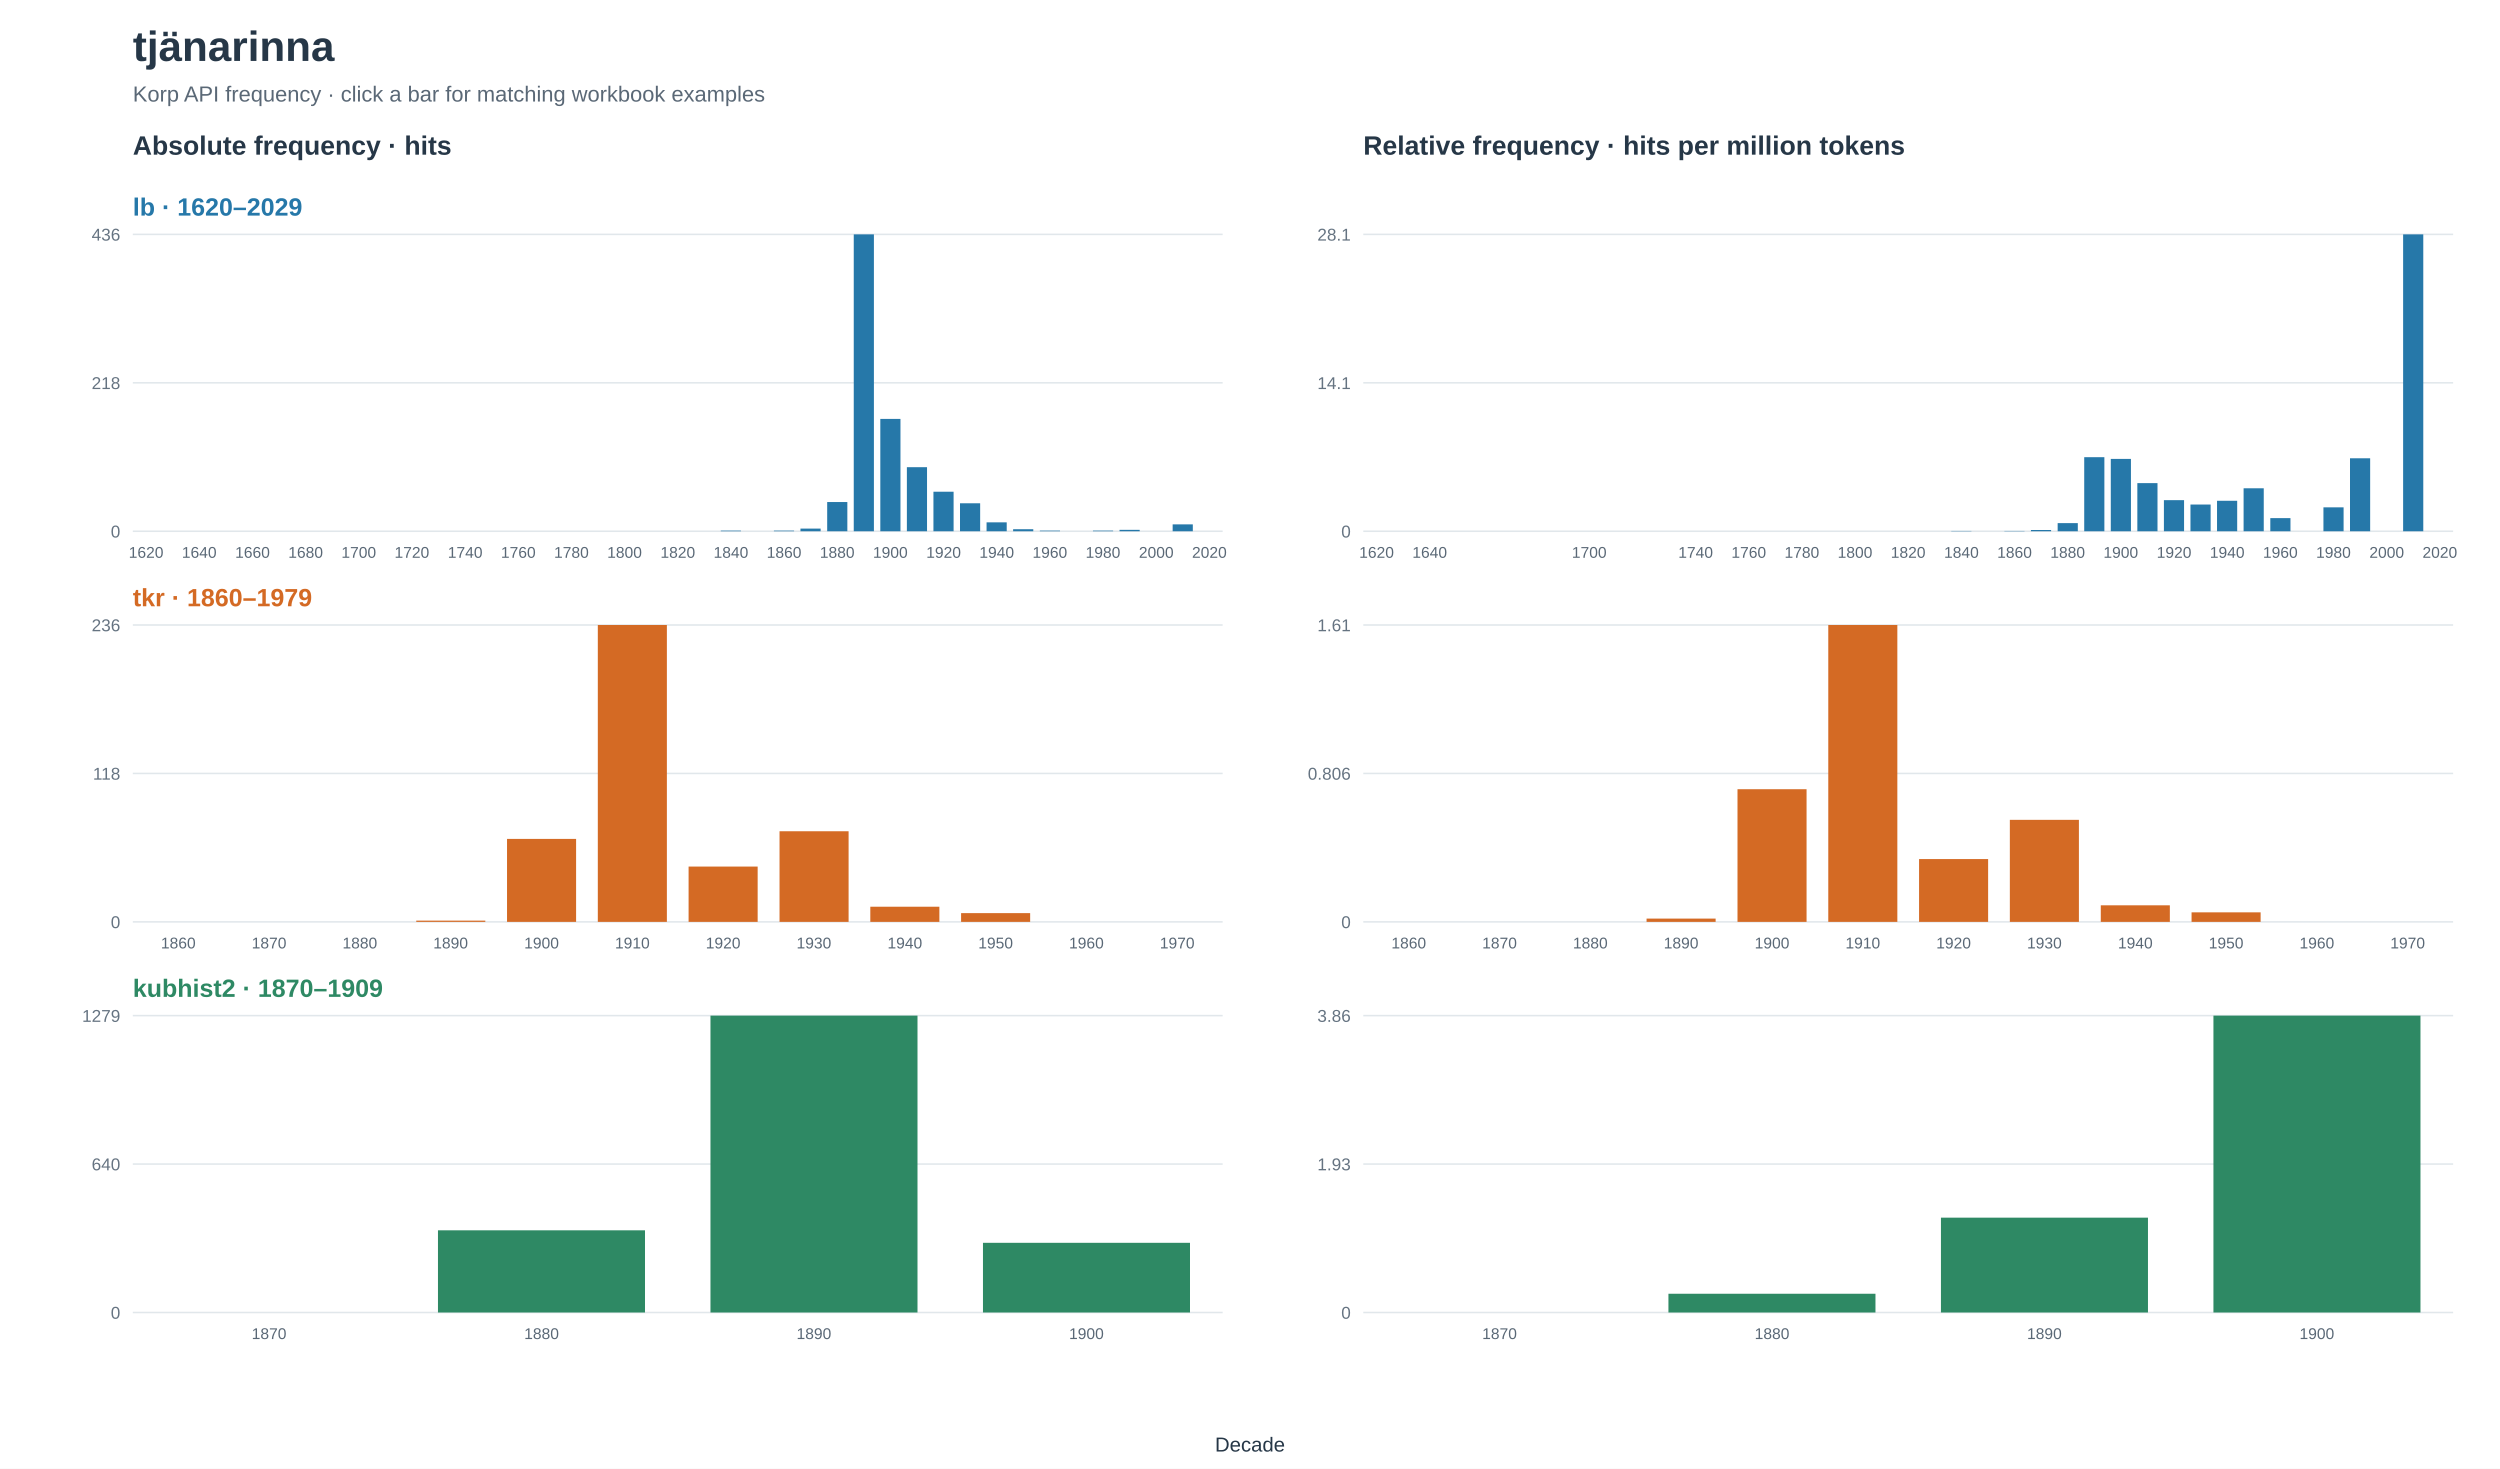
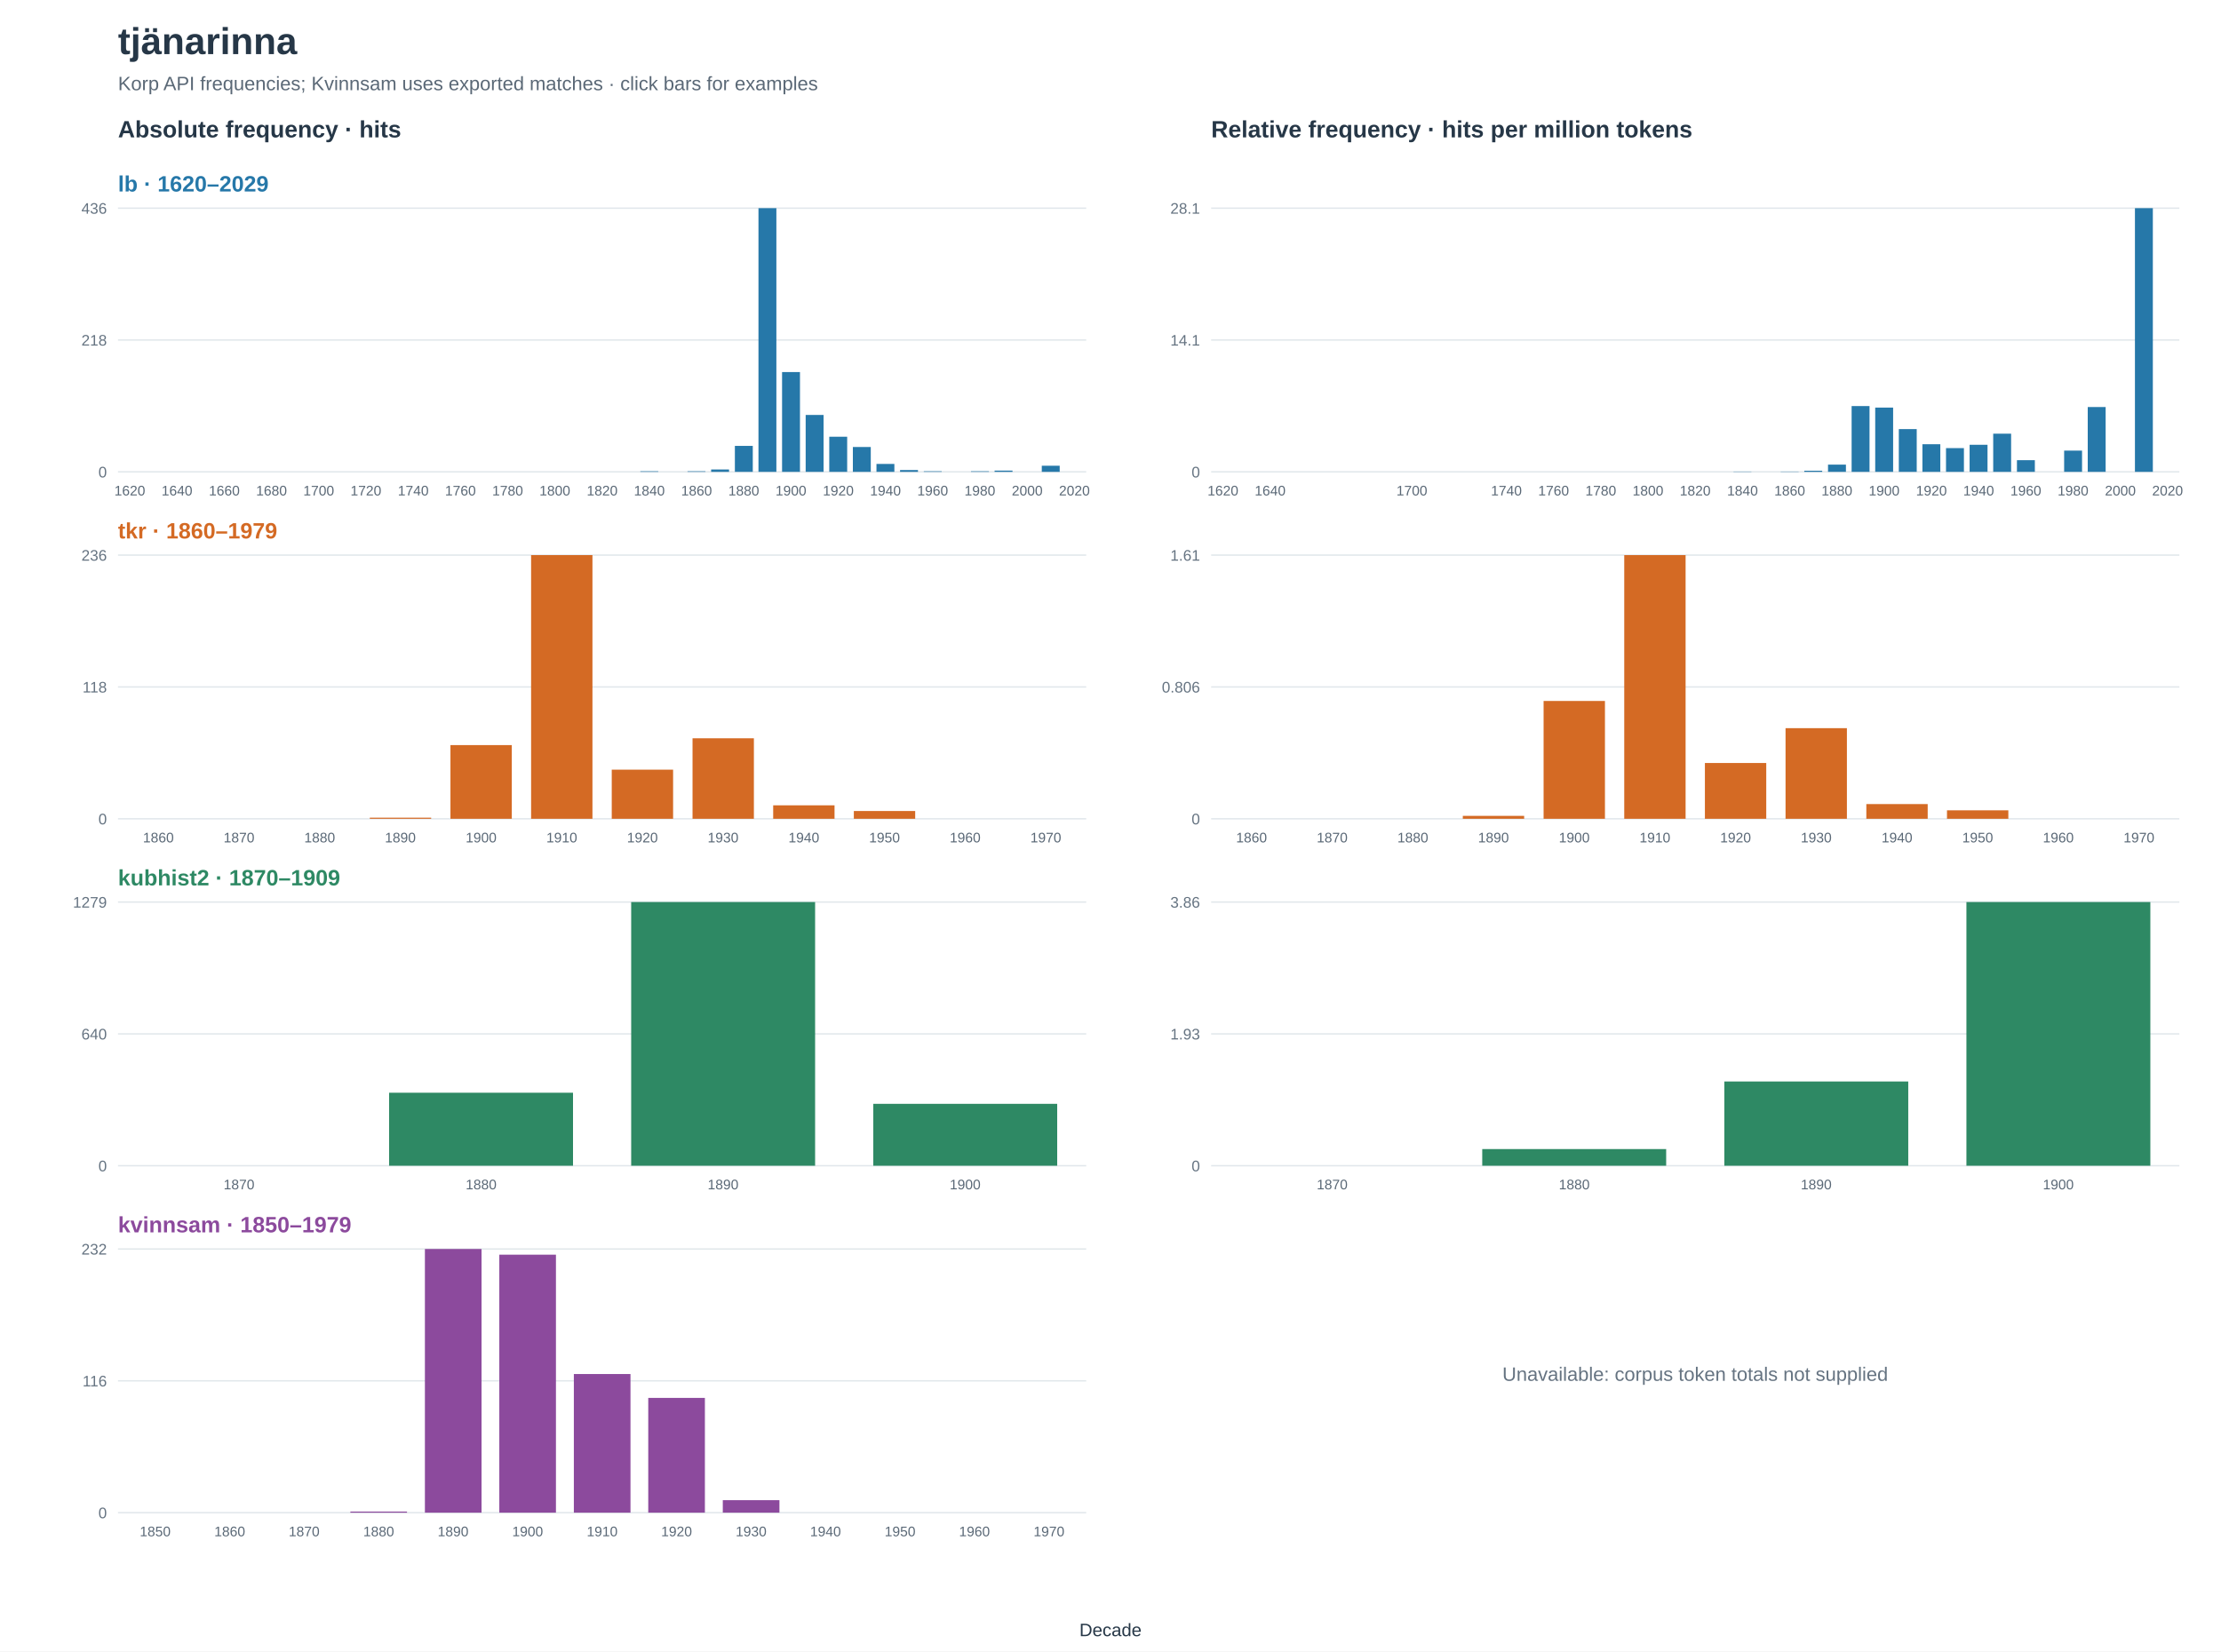
- <svg xmlns="http://www.w3.org/2000/svg" viewBox="0 0 1600 940" role="img" aria-label="tjänarinna frequency by decade and resource">
+ <svg xmlns="http://www.w3.org/2000/svg" viewBox="0 0 1600 1190" role="img" aria-label="tjänarinna frequency by decade and resource">
  <rect width="100%" height="100%" fill="white" />
  <style>text{font-family:Arial,Helvetica,sans-serif}</style>
  <text x="85.0" y="39.0" font-size="27" text-anchor="start" fill="#263747" font-weight="bold">tjänarinna</text>
-   <text x="85.0" y="65.0" font-size="14" text-anchor="start" fill="#5a6876" font-weight="normal">Korp API frequency · click a bar for matching workbook examples</text>
+   <text x="85.0" y="65.0" font-size="14" text-anchor="start" fill="#5a6876" font-weight="normal">Korp API frequencies; Kvinnsam uses exported matches · click bars for examples</text>
  <text x="85.0" y="99.0" font-size="17" text-anchor="start" fill="#263747" font-weight="bold">Absolute frequency · hits</text>
  <text x="872.5" y="99.0" font-size="17" text-anchor="start" fill="#263747" font-weight="bold">Relative frequency · hits per million tokens</text>
  <text x="85.0" y="138.0" font-size="16" text-anchor="start" fill="#2678a9" font-weight="bold">lb · 1620–2029</text>
  <line x1="85.0" y1="340.0" x2="782.5" y2="340.0" stroke="#e1e7eb" />
  <text x="77.0" y="344.0" font-size="11" text-anchor="end" fill="#657381" font-weight="normal">0</text>
  <line x1="85.0" y1="245.0" x2="782.5" y2="245.0" stroke="#e1e7eb" />
  <text x="77.0" y="249.0" font-size="11" text-anchor="end" fill="#657381" font-weight="normal">218</text>
  <line x1="85.0" y1="150.0" x2="782.5" y2="150.0" stroke="#e1e7eb" />
  <text x="77.0" y="154.0" font-size="11" text-anchor="end" fill="#657381" font-weight="normal">436</text>
  <text x="93.5" y="357.0" font-size="10" text-anchor="middle" fill="#5a6876" font-weight="normal">1620</text>
  <text x="127.5" y="357.0" font-size="10" text-anchor="middle" fill="#5a6876" font-weight="normal">1640</text>
  <text x="161.6" y="357.0" font-size="10" text-anchor="middle" fill="#5a6876" font-weight="normal">1660</text>
  <text x="195.6" y="357.0" font-size="10" text-anchor="middle" fill="#5a6876" font-weight="normal">1680</text>
  <text x="229.6" y="357.0" font-size="10" text-anchor="middle" fill="#5a6876" font-weight="normal">1700</text>
  <text x="263.6" y="357.0" font-size="10" text-anchor="middle" fill="#5a6876" font-weight="normal">1720</text>
  <text x="297.7" y="357.0" font-size="10" text-anchor="middle" fill="#5a6876" font-weight="normal">1740</text>
  <text x="331.7" y="357.0" font-size="10" text-anchor="middle" fill="#5a6876" font-weight="normal">1760</text>
  <text x="365.7" y="357.0" font-size="10" text-anchor="middle" fill="#5a6876" font-weight="normal">1780</text>
  <text x="399.7" y="357.0" font-size="10" text-anchor="middle" fill="#5a6876" font-weight="normal">1800</text>
  <text x="433.8" y="357.0" font-size="10" text-anchor="middle" fill="#5a6876" font-weight="normal">1820</text>
  <a href="../examples.html?word=tj%C3%A4narinna&amp;resource=lb&amp;decade=1840" target="_blank" rel="noopener noreferrer">
    <rect x="461.3" y="339.6" width="12.9" height="0.4" fill="#2678a9" style="cursor:pointer" />
  </a>
  <text x="467.8" y="357.0" font-size="10" text-anchor="middle" fill="#5a6876" font-weight="normal">1840</text>
  <a href="../examples.html?word=tj%C3%A4narinna&amp;resource=lb&amp;decade=1860" target="_blank" rel="noopener noreferrer">
    <rect x="495.3" y="339.6" width="12.9" height="0.4" fill="#2678a9" style="cursor:pointer" />
  </a>
  <text x="501.8" y="357.0" font-size="10" text-anchor="middle" fill="#5a6876" font-weight="normal">1860</text>
  <a href="../examples.html?word=tj%C3%A4narinna&amp;resource=lb&amp;decade=1870" target="_blank" rel="noopener noreferrer">
    <rect x="512.3" y="338.3" width="12.9" height="1.7" fill="#2678a9" style="cursor:pointer" />
  </a>
  <a href="../examples.html?word=tj%C3%A4narinna&amp;resource=lb&amp;decade=1880" target="_blank" rel="noopener noreferrer">
    <rect x="529.4" y="321.3" width="12.9" height="18.7" fill="#2678a9" style="cursor:pointer" />
  </a>
  <text x="535.8" y="357.0" font-size="10" text-anchor="middle" fill="#5a6876" font-weight="normal">1880</text>
  <a href="../examples.html?word=tj%C3%A4narinna&amp;resource=lb&amp;decade=1890" target="_blank" rel="noopener noreferrer">
    <rect x="546.4" y="150.0" width="12.9" height="190.0" fill="#2678a9" style="cursor:pointer" />
  </a>
  <a href="../examples.html?word=tj%C3%A4narinna&amp;resource=lb&amp;decade=1900" target="_blank" rel="noopener noreferrer">
    <rect x="563.4" y="268.1" width="12.9" height="71.9" fill="#2678a9" style="cursor:pointer" />
  </a>
  <text x="569.8" y="357.0" font-size="10" text-anchor="middle" fill="#5a6876" font-weight="normal">1900</text>
  <a href="../examples.html?word=tj%C3%A4narinna&amp;resource=lb&amp;decade=1910" target="_blank" rel="noopener noreferrer">
    <rect x="580.4" y="299.0" width="12.9" height="41.0" fill="#2678a9" style="cursor:pointer" />
  </a>
  <a href="../examples.html?word=tj%C3%A4narinna&amp;resource=lb&amp;decade=1920" target="_blank" rel="noopener noreferrer">
    <rect x="597.4" y="314.7" width="12.9" height="25.3" fill="#2678a9" style="cursor:pointer" />
  </a>
  <text x="603.9" y="357.0" font-size="10" text-anchor="middle" fill="#5a6876" font-weight="normal">1920</text>
  <a href="../examples.html?word=tj%C3%A4narinna&amp;resource=lb&amp;decade=1930" target="_blank" rel="noopener noreferrer">
    <rect x="614.4" y="322.1" width="12.9" height="17.9" fill="#2678a9" style="cursor:pointer" />
  </a>
  <a href="../examples.html?word=tj%C3%A4narinna&amp;resource=lb&amp;decade=1940" target="_blank" rel="noopener noreferrer">
    <rect x="631.4" y="334.3" width="12.9" height="5.7" fill="#2678a9" style="cursor:pointer" />
  </a>
  <text x="637.9" y="357.0" font-size="10" text-anchor="middle" fill="#5a6876" font-weight="normal">1940</text>
  <a href="../examples.html?word=tj%C3%A4narinna&amp;resource=lb&amp;decade=1950" target="_blank" rel="noopener noreferrer">
    <rect x="648.4" y="338.7" width="12.9" height="1.3" fill="#2678a9" style="cursor:pointer" />
  </a>
  <a href="../examples.html?word=tj%C3%A4narinna&amp;resource=lb&amp;decade=1960" target="_blank" rel="noopener noreferrer">
    <rect x="665.5" y="339.6" width="12.9" height="0.4" fill="#2678a9" style="cursor:pointer" />
  </a>
  <text x="671.9" y="357.0" font-size="10" text-anchor="middle" fill="#5a6876" font-weight="normal">1960</text>
  <a href="../examples.html?word=tj%C3%A4narinna&amp;resource=lb&amp;decade=1980" target="_blank" rel="noopener noreferrer">
    <rect x="699.5" y="339.6" width="12.9" height="0.4" fill="#2678a9" style="cursor:pointer" />
  </a>
  <text x="705.9" y="357.0" font-size="10" text-anchor="middle" fill="#5a6876" font-weight="normal">1980</text>
  <a href="../examples.html?word=tj%C3%A4narinna&amp;resource=lb&amp;decade=1990" target="_blank" rel="noopener noreferrer">
    <rect x="716.5" y="339.1" width="12.9" height="0.9" fill="#2678a9" style="cursor:pointer" />
  </a>
  <text x="740.0" y="357.0" font-size="10" text-anchor="middle" fill="#5a6876" font-weight="normal">2000</text>
  <a href="../examples.html?word=tj%C3%A4narinna&amp;resource=lb&amp;decade=2010" target="_blank" rel="noopener noreferrer">
    <rect x="750.5" y="335.6" width="12.9" height="4.4" fill="#2678a9" style="cursor:pointer" />
  </a>
  <text x="774.0" y="357.0" font-size="10" text-anchor="middle" fill="#5a6876" font-weight="normal">2020</text>
  <line x1="872.5" y1="340.0" x2="1570.0" y2="340.0" stroke="#e1e7eb" />
  <text x="864.5" y="344.0" font-size="11" text-anchor="end" fill="#657381" font-weight="normal">0</text>
  <line x1="872.5" y1="245.0" x2="1570.0" y2="245.0" stroke="#e1e7eb" />
  <text x="864.5" y="249.0" font-size="11" text-anchor="end" fill="#657381" font-weight="normal">14.1</text>
  <line x1="872.5" y1="150.0" x2="1570.0" y2="150.0" stroke="#e1e7eb" />
  <text x="864.5" y="154.0" font-size="11" text-anchor="end" fill="#657381" font-weight="normal">28.1</text>
  <text x="881.0" y="357.0" font-size="10" text-anchor="middle" fill="#5a6876" font-weight="normal">1620</text>
  <text x="915.0" y="357.0" font-size="10" text-anchor="middle" fill="#5a6876" font-weight="normal">1640</text>
  <text x="1017.1" y="357.0" font-size="10" text-anchor="middle" fill="#5a6876" font-weight="normal">1700</text>
  <text x="1085.2" y="357.0" font-size="10" text-anchor="middle" fill="#5a6876" font-weight="normal">1740</text>
  <text x="1119.2" y="357.0" font-size="10" text-anchor="middle" fill="#5a6876" font-weight="normal">1760</text>
  <text x="1153.2" y="357.0" font-size="10" text-anchor="middle" fill="#5a6876" font-weight="normal">1780</text>
  <text x="1187.2" y="357.0" font-size="10" text-anchor="middle" fill="#5a6876" font-weight="normal">1800</text>
  <text x="1221.2" y="357.0" font-size="10" text-anchor="middle" fill="#5a6876" font-weight="normal">1820</text>
  <a href="../examples.html?word=tj%C3%A4narinna&amp;resource=lb&amp;decade=1840" target="_blank" rel="noopener noreferrer">
    <rect x="1248.8" y="339.8" width="12.9" height="0.2" fill="#2678a9" style="cursor:pointer" />
  </a>
  <text x="1255.3" y="357.0" font-size="10" text-anchor="middle" fill="#5a6876" font-weight="normal">1840</text>
  <a href="../examples.html?word=tj%C3%A4narinna&amp;resource=lb&amp;decade=1860" target="_blank" rel="noopener noreferrer">
    <rect x="1282.8" y="339.8" width="12.9" height="0.2" fill="#2678a9" style="cursor:pointer" />
  </a>
  <text x="1289.3" y="357.0" font-size="10" text-anchor="middle" fill="#5a6876" font-weight="normal">1860</text>
  <a href="../examples.html?word=tj%C3%A4narinna&amp;resource=lb&amp;decade=1870" target="_blank" rel="noopener noreferrer">
    <rect x="1299.8" y="339.2" width="12.9" height="0.8" fill="#2678a9" style="cursor:pointer" />
  </a>
  <a href="../examples.html?word=tj%C3%A4narinna&amp;resource=lb&amp;decade=1880" target="_blank" rel="noopener noreferrer">
    <rect x="1316.9" y="334.8" width="12.9" height="5.2" fill="#2678a9" style="cursor:pointer" />
  </a>
  <text x="1323.3" y="357.0" font-size="10" text-anchor="middle" fill="#5a6876" font-weight="normal">1880</text>
  <a href="../examples.html?word=tj%C3%A4narinna&amp;resource=lb&amp;decade=1890" target="_blank" rel="noopener noreferrer">
    <rect x="1333.9" y="292.6" width="12.9" height="47.4" fill="#2678a9" style="cursor:pointer" />
  </a>
  <a href="../examples.html?word=tj%C3%A4narinna&amp;resource=lb&amp;decade=1900" target="_blank" rel="noopener noreferrer">
    <rect x="1350.9" y="293.7" width="12.9" height="46.3" fill="#2678a9" style="cursor:pointer" />
  </a>
  <text x="1357.3" y="357.0" font-size="10" text-anchor="middle" fill="#5a6876" font-weight="normal">1900</text>
  <a href="../examples.html?word=tj%C3%A4narinna&amp;resource=lb&amp;decade=1910" target="_blank" rel="noopener noreferrer">
    <rect x="1367.9" y="309.2" width="12.9" height="30.8" fill="#2678a9" style="cursor:pointer" />
  </a>
  <a href="../examples.html?word=tj%C3%A4narinna&amp;resource=lb&amp;decade=1920" target="_blank" rel="noopener noreferrer">
    <rect x="1384.9" y="320.1" width="12.9" height="19.9" fill="#2678a9" style="cursor:pointer" />
  </a>
  <text x="1391.4" y="357.0" font-size="10" text-anchor="middle" fill="#5a6876" font-weight="normal">1920</text>
  <a href="../examples.html?word=tj%C3%A4narinna&amp;resource=lb&amp;decade=1930" target="_blank" rel="noopener noreferrer">
    <rect x="1401.9" y="322.9" width="12.9" height="17.1" fill="#2678a9" style="cursor:pointer" />
  </a>
  <a href="../examples.html?word=tj%C3%A4narinna&amp;resource=lb&amp;decade=1940" target="_blank" rel="noopener noreferrer">
    <rect x="1418.9" y="320.5" width="12.9" height="19.5" fill="#2678a9" style="cursor:pointer" />
  </a>
  <text x="1425.4" y="357.0" font-size="10" text-anchor="middle" fill="#5a6876" font-weight="normal">1940</text>
  <a href="../examples.html?word=tj%C3%A4narinna&amp;resource=lb&amp;decade=1950" target="_blank" rel="noopener noreferrer">
    <rect x="1435.9" y="312.5" width="12.9" height="27.5" fill="#2678a9" style="cursor:pointer" />
  </a>
  <a href="../examples.html?word=tj%C3%A4narinna&amp;resource=lb&amp;decade=1960" target="_blank" rel="noopener noreferrer">
    <rect x="1453.0" y="331.6" width="12.9" height="8.4" fill="#2678a9" style="cursor:pointer" />
  </a>
  <text x="1459.4" y="357.0" font-size="10" text-anchor="middle" fill="#5a6876" font-weight="normal">1960</text>
  <a href="../examples.html?word=tj%C3%A4narinna&amp;resource=lb&amp;decade=1980" target="_blank" rel="noopener noreferrer">
    <rect x="1487.0" y="324.7" width="12.9" height="15.3" fill="#2678a9" style="cursor:pointer" />
  </a>
  <text x="1493.4" y="357.0" font-size="10" text-anchor="middle" fill="#5a6876" font-weight="normal">1980</text>
  <a href="../examples.html?word=tj%C3%A4narinna&amp;resource=lb&amp;decade=1990" target="_blank" rel="noopener noreferrer">
    <rect x="1504.0" y="293.3" width="12.9" height="46.7" fill="#2678a9" style="cursor:pointer" />
  </a>
  <text x="1527.5" y="357.0" font-size="10" text-anchor="middle" fill="#5a6876" font-weight="normal">2000</text>
  <a href="../examples.html?word=tj%C3%A4narinna&amp;resource=lb&amp;decade=2010" target="_blank" rel="noopener noreferrer">
    <rect x="1538.0" y="150.0" width="12.9" height="190.0" fill="#2678a9" style="cursor:pointer" />
  </a>
  <text x="1561.5" y="357.0" font-size="10" text-anchor="middle" fill="#5a6876" font-weight="normal">2020</text>
  <text x="85.0" y="388.0" font-size="16" text-anchor="start" fill="#d46a24" font-weight="bold">tkr · 1860–1979</text>
  <line x1="85.0" y1="590.0" x2="782.5" y2="590.0" stroke="#e1e7eb" />
  <text x="77.0" y="594.0" font-size="11" text-anchor="end" fill="#657381" font-weight="normal">0</text>
  <line x1="85.0" y1="495.0" x2="782.5" y2="495.0" stroke="#e1e7eb" />
  <text x="77.0" y="499.0" font-size="11" text-anchor="end" fill="#657381" font-weight="normal">118</text>
  <line x1="85.0" y1="400.0" x2="782.5" y2="400.0" stroke="#e1e7eb" />
  <text x="77.0" y="404.0" font-size="11" text-anchor="end" fill="#657381" font-weight="normal">236</text>
  <text x="114.1" y="607.0" font-size="10" text-anchor="middle" fill="#5a6876" font-weight="normal">1860</text>
  <text x="172.2" y="607.0" font-size="10" text-anchor="middle" fill="#5a6876" font-weight="normal">1870</text>
  <text x="230.3" y="607.0" font-size="10" text-anchor="middle" fill="#5a6876" font-weight="normal">1880</text>
  <a href="../examples.html?word=tj%C3%A4narinna&amp;resource=tkr&amp;decade=1890" target="_blank" rel="noopener noreferrer">
    <rect x="266.4" y="589.2" width="44.2" height="0.8" fill="#d46a24" style="cursor:pointer" />
  </a>
  <text x="288.4" y="607.0" font-size="10" text-anchor="middle" fill="#5a6876" font-weight="normal">1890</text>
  <a href="../examples.html?word=tj%C3%A4narinna&amp;resource=tkr&amp;decade=1900" target="_blank" rel="noopener noreferrer">
    <rect x="324.5" y="536.9" width="44.2" height="53.1" fill="#d46a24" style="cursor:pointer" />
  </a>
  <text x="346.6" y="607.0" font-size="10" text-anchor="middle" fill="#5a6876" font-weight="normal">1900</text>
  <a href="../examples.html?word=tj%C3%A4narinna&amp;resource=tkr&amp;decade=1910" target="_blank" rel="noopener noreferrer">
    <rect x="382.6" y="400.0" width="44.2" height="190.0" fill="#d46a24" style="cursor:pointer" />
  </a>
  <text x="404.7" y="607.0" font-size="10" text-anchor="middle" fill="#5a6876" font-weight="normal">1910</text>
  <a href="../examples.html?word=tj%C3%A4narinna&amp;resource=tkr&amp;decade=1920" target="_blank" rel="noopener noreferrer">
    <rect x="440.7" y="554.6" width="44.2" height="35.4" fill="#d46a24" style="cursor:pointer" />
  </a>
  <text x="462.8" y="607.0" font-size="10" text-anchor="middle" fill="#5a6876" font-weight="normal">1920</text>
  <a href="../examples.html?word=tj%C3%A4narinna&amp;resource=tkr&amp;decade=1930" target="_blank" rel="noopener noreferrer">
    <rect x="498.9" y="532.0" width="44.2" height="58.0" fill="#d46a24" style="cursor:pointer" />
  </a>
  <text x="520.9" y="607.0" font-size="10" text-anchor="middle" fill="#5a6876" font-weight="normal">1930</text>
  <a href="../examples.html?word=tj%C3%A4narinna&amp;resource=tkr&amp;decade=1940" target="_blank" rel="noopener noreferrer">
    <rect x="557.0" y="580.3" width="44.2" height="9.7" fill="#d46a24" style="cursor:pointer" />
  </a>
  <text x="579.1" y="607.0" font-size="10" text-anchor="middle" fill="#5a6876" font-weight="normal">1940</text>
  <a href="../examples.html?word=tj%C3%A4narinna&amp;resource=tkr&amp;decade=1950" target="_blank" rel="noopener noreferrer">
    <rect x="615.1" y="584.4" width="44.2" height="5.6" fill="#d46a24" style="cursor:pointer" />
  </a>
  <text x="637.2" y="607.0" font-size="10" text-anchor="middle" fill="#5a6876" font-weight="normal">1950</text>
  <text x="695.3" y="607.0" font-size="10" text-anchor="middle" fill="#5a6876" font-weight="normal">1960</text>
  <text x="753.4" y="607.0" font-size="10" text-anchor="middle" fill="#5a6876" font-weight="normal">1970</text>
  <line x1="872.5" y1="590.0" x2="1570.0" y2="590.0" stroke="#e1e7eb" />
  <text x="864.5" y="594.0" font-size="11" text-anchor="end" fill="#657381" font-weight="normal">0</text>
  <line x1="872.5" y1="495.0" x2="1570.0" y2="495.0" stroke="#e1e7eb" />
  <text x="864.5" y="499.0" font-size="11" text-anchor="end" fill="#657381" font-weight="normal">0.806</text>
  <line x1="872.5" y1="400.0" x2="1570.0" y2="400.0" stroke="#e1e7eb" />
  <text x="864.5" y="404.0" font-size="11" text-anchor="end" fill="#657381" font-weight="normal">1.61</text>
  <text x="901.6" y="607.0" font-size="10" text-anchor="middle" fill="#5a6876" font-weight="normal">1860</text>
  <text x="959.7" y="607.0" font-size="10" text-anchor="middle" fill="#5a6876" font-weight="normal">1870</text>
  <text x="1017.8" y="607.0" font-size="10" text-anchor="middle" fill="#5a6876" font-weight="normal">1880</text>
  <a href="../examples.html?word=tj%C3%A4narinna&amp;resource=tkr&amp;decade=1890" target="_blank" rel="noopener noreferrer">
    <rect x="1053.8" y="587.9" width="44.2" height="2.1" fill="#d46a24" style="cursor:pointer" />
  </a>
  <text x="1075.9" y="607.0" font-size="10" text-anchor="middle" fill="#5a6876" font-weight="normal">1890</text>
  <a href="../examples.html?word=tj%C3%A4narinna&amp;resource=tkr&amp;decade=1900" target="_blank" rel="noopener noreferrer">
    <rect x="1112.0" y="505.1" width="44.2" height="84.9" fill="#d46a24" style="cursor:pointer" />
  </a>
  <text x="1134.1" y="607.0" font-size="10" text-anchor="middle" fill="#5a6876" font-weight="normal">1900</text>
  <a href="../examples.html?word=tj%C3%A4narinna&amp;resource=tkr&amp;decade=1910" target="_blank" rel="noopener noreferrer">
    <rect x="1170.1" y="400.0" width="44.2" height="190.0" fill="#d46a24" style="cursor:pointer" />
  </a>
  <text x="1192.2" y="607.0" font-size="10" text-anchor="middle" fill="#5a6876" font-weight="normal">1910</text>
  <a href="../examples.html?word=tj%C3%A4narinna&amp;resource=tkr&amp;decade=1920" target="_blank" rel="noopener noreferrer">
    <rect x="1228.2" y="549.8" width="44.2" height="40.2" fill="#d46a24" style="cursor:pointer" />
  </a>
  <text x="1250.3" y="607.0" font-size="10" text-anchor="middle" fill="#5a6876" font-weight="normal">1920</text>
  <a href="../examples.html?word=tj%C3%A4narinna&amp;resource=tkr&amp;decade=1930" target="_blank" rel="noopener noreferrer">
    <rect x="1286.3" y="524.7" width="44.2" height="65.3" fill="#d46a24" style="cursor:pointer" />
  </a>
  <text x="1308.4" y="607.0" font-size="10" text-anchor="middle" fill="#5a6876" font-weight="normal">1930</text>
  <a href="../examples.html?word=tj%C3%A4narinna&amp;resource=tkr&amp;decade=1940" target="_blank" rel="noopener noreferrer">
    <rect x="1344.5" y="579.4" width="44.2" height="10.6" fill="#d46a24" style="cursor:pointer" />
  </a>
  <text x="1366.6" y="607.0" font-size="10" text-anchor="middle" fill="#5a6876" font-weight="normal">1940</text>
  <a href="../examples.html?word=tj%C3%A4narinna&amp;resource=tkr&amp;decade=1950" target="_blank" rel="noopener noreferrer">
    <rect x="1402.6" y="583.9" width="44.2" height="6.1" fill="#d46a24" style="cursor:pointer" />
  </a>
  <text x="1424.7" y="607.0" font-size="10" text-anchor="middle" fill="#5a6876" font-weight="normal">1950</text>
  <text x="1482.8" y="607.0" font-size="10" text-anchor="middle" fill="#5a6876" font-weight="normal">1960</text>
  <text x="1540.9" y="607.0" font-size="10" text-anchor="middle" fill="#5a6876" font-weight="normal">1970</text>
  <text x="85.0" y="638.0" font-size="16" text-anchor="start" fill="#2e8964" font-weight="bold">kubhist2 · 1870–1909</text>
  <line x1="85.0" y1="840.0" x2="782.5" y2="840.0" stroke="#e1e7eb" />
  <text x="77.0" y="844.0" font-size="11" text-anchor="end" fill="#657381" font-weight="normal">0</text>
  <line x1="85.0" y1="745.0" x2="782.5" y2="745.0" stroke="#e1e7eb" />
  <text x="77.0" y="749.0" font-size="11" text-anchor="end" fill="#657381" font-weight="normal">640</text>
  <line x1="85.0" y1="650.0" x2="782.5" y2="650.0" stroke="#e1e7eb" />
  <text x="77.0" y="654.0" font-size="11" text-anchor="end" fill="#657381" font-weight="normal">1279</text>
  <text x="172.2" y="857.0" font-size="10" text-anchor="middle" fill="#5a6876" font-weight="normal">1870</text>
  <a href="../examples.html?word=tj%C3%A4narinna&amp;resource=kubhist2&amp;decade=1880" target="_blank" rel="noopener noreferrer">
    <rect x="280.3" y="787.4" width="132.5" height="52.6" fill="#2e8964" style="cursor:pointer" />
  </a>
  <text x="346.6" y="857.0" font-size="10" text-anchor="middle" fill="#5a6876" font-weight="normal">1880</text>
  <a href="../examples.html?word=tj%C3%A4narinna&amp;resource=kubhist2&amp;decade=1890" target="_blank" rel="noopener noreferrer">
    <rect x="454.7" y="650.0" width="132.5" height="190.0" fill="#2e8964" style="cursor:pointer" />
  </a>
  <text x="520.9" y="857.0" font-size="10" text-anchor="middle" fill="#5a6876" font-weight="normal">1890</text>
  <a href="../examples.html?word=tj%C3%A4narinna&amp;resource=kubhist2&amp;decade=1900" target="_blank" rel="noopener noreferrer">
    <rect x="629.1" y="795.4" width="132.5" height="44.6" fill="#2e8964" style="cursor:pointer" />
  </a>
  <text x="695.3" y="857.0" font-size="10" text-anchor="middle" fill="#5a6876" font-weight="normal">1900</text>
  <line x1="872.5" y1="840.0" x2="1570.0" y2="840.0" stroke="#e1e7eb" />
  <text x="864.5" y="844.0" font-size="11" text-anchor="end" fill="#657381" font-weight="normal">0</text>
  <line x1="872.5" y1="745.0" x2="1570.0" y2="745.0" stroke="#e1e7eb" />
  <text x="864.5" y="749.0" font-size="11" text-anchor="end" fill="#657381" font-weight="normal">1.93</text>
  <line x1="872.5" y1="650.0" x2="1570.0" y2="650.0" stroke="#e1e7eb" />
  <text x="864.5" y="654.0" font-size="11" text-anchor="end" fill="#657381" font-weight="normal">3.86</text>
  <text x="959.7" y="857.0" font-size="10" text-anchor="middle" fill="#5a6876" font-weight="normal">1870</text>
  <a href="../examples.html?word=tj%C3%A4narinna&amp;resource=kubhist2&amp;decade=1880" target="_blank" rel="noopener noreferrer">
    <rect x="1067.8" y="828.0" width="132.5" height="12.0" fill="#2e8964" style="cursor:pointer" />
  </a>
  <text x="1134.1" y="857.0" font-size="10" text-anchor="middle" fill="#5a6876" font-weight="normal">1880</text>
  <a href="../examples.html?word=tj%C3%A4narinna&amp;resource=kubhist2&amp;decade=1890" target="_blank" rel="noopener noreferrer">
    <rect x="1242.2" y="779.3" width="132.5" height="60.7" fill="#2e8964" style="cursor:pointer" />
  </a>
  <text x="1308.4" y="857.0" font-size="10" text-anchor="middle" fill="#5a6876" font-weight="normal">1890</text>
  <a href="../examples.html?word=tj%C3%A4narinna&amp;resource=kubhist2&amp;decade=1900" target="_blank" rel="noopener noreferrer">
    <rect x="1416.6" y="650.0" width="132.5" height="190.0" fill="#2e8964" style="cursor:pointer" />
  </a>
  <text x="1482.8" y="857.0" font-size="10" text-anchor="middle" fill="#5a6876" font-weight="normal">1900</text>
-   <text x="800.0" y="929.0" font-size="13" text-anchor="middle" fill="#263747" font-weight="normal">Decade</text>
+   <text x="85.0" y="888.0" font-size="16" text-anchor="start" fill="#8c4a9d" font-weight="bold">kvinnsam · 1850–1979</text>
+   <line x1="85.0" y1="1090.0" x2="782.5" y2="1090.0" stroke="#e1e7eb" />
+   <text x="77.0" y="1094.0" font-size="11" text-anchor="end" fill="#657381" font-weight="normal">0</text>
+   <line x1="85.0" y1="995.0" x2="782.5" y2="995.0" stroke="#e1e7eb" />
+   <text x="77.0" y="999.0" font-size="11" text-anchor="end" fill="#657381" font-weight="normal">116</text>
+   <line x1="85.0" y1="900.0" x2="782.5" y2="900.0" stroke="#e1e7eb" />
+   <text x="77.0" y="904.0" font-size="11" text-anchor="end" fill="#657381" font-weight="normal">232</text>
+   <text x="111.8" y="1107.0" font-size="10" text-anchor="middle" fill="#5a6876" font-weight="normal">1850</text>
+   <text x="165.5" y="1107.0" font-size="10" text-anchor="middle" fill="#5a6876" font-weight="normal">1860</text>
+   <text x="219.1" y="1107.0" font-size="10" text-anchor="middle" fill="#5a6876" font-weight="normal">1870</text>
+   <a href="../examples.html?word=tj%C3%A4narinna&amp;resource=kvinnsam&amp;decade=1880" target="_blank" rel="noopener noreferrer">
+     <rect x="252.4" y="1089.2" width="40.8" height="0.8" fill="#8c4a9d" style="cursor:pointer" />
+   </a>
+   <text x="272.8" y="1107.0" font-size="10" text-anchor="middle" fill="#5a6876" font-weight="normal">1880</text>
+   <a href="../examples.html?word=tj%C3%A4narinna&amp;resource=kvinnsam&amp;decade=1890" target="_blank" rel="noopener noreferrer">
+     <rect x="306.1" y="900.0" width="40.8" height="190.0" fill="#8c4a9d" style="cursor:pointer" />
+   </a>
+   <text x="326.4" y="1107.0" font-size="10" text-anchor="middle" fill="#5a6876" font-weight="normal">1890</text>
+   <a href="../examples.html?word=tj%C3%A4narinna&amp;resource=kvinnsam&amp;decade=1900" target="_blank" rel="noopener noreferrer">
+     <rect x="359.7" y="904.1" width="40.8" height="185.9" fill="#8c4a9d" style="cursor:pointer" />
+   </a>
+   <text x="380.1" y="1107.0" font-size="10" text-anchor="middle" fill="#5a6876" font-weight="normal">1900</text>
+   <a href="../examples.html?word=tj%C3%A4narinna&amp;resource=kvinnsam&amp;decade=1910" target="_blank" rel="noopener noreferrer">
+     <rect x="413.4" y="990.1" width="40.8" height="99.9" fill="#8c4a9d" style="cursor:pointer" />
+   </a>
+   <text x="433.8" y="1107.0" font-size="10" text-anchor="middle" fill="#5a6876" font-weight="normal">1910</text>
+   <a href="../examples.html?word=tj%C3%A4narinna&amp;resource=kvinnsam&amp;decade=1920" target="_blank" rel="noopener noreferrer">
+     <rect x="467.0" y="1007.3" width="40.8" height="82.7" fill="#8c4a9d" style="cursor:pointer" />
+   </a>
+   <text x="487.4" y="1107.0" font-size="10" text-anchor="middle" fill="#5a6876" font-weight="normal">1920</text>
+   <a href="../examples.html?word=tj%C3%A4narinna&amp;resource=kvinnsam&amp;decade=1930" target="_blank" rel="noopener noreferrer">
+     <rect x="520.7" y="1081.0" width="40.8" height="9.0" fill="#8c4a9d" style="cursor:pointer" />
+   </a>
+   <text x="541.1" y="1107.0" font-size="10" text-anchor="middle" fill="#5a6876" font-weight="normal">1930</text>
+   <text x="594.7" y="1107.0" font-size="10" text-anchor="middle" fill="#5a6876" font-weight="normal">1940</text>
+   <text x="648.4" y="1107.0" font-size="10" text-anchor="middle" fill="#5a6876" font-weight="normal">1950</text>
+   <text x="702.0" y="1107.0" font-size="10" text-anchor="middle" fill="#5a6876" font-weight="normal">1960</text>
+   <text x="755.7" y="1107.0" font-size="10" text-anchor="middle" fill="#5a6876" font-weight="normal">1970</text>
+   <text x="1221.2" y="995.0" font-size="14" text-anchor="middle" fill="#657381" font-weight="normal">Unavailable: corpus token totals not supplied</text>
+   <text x="800.0" y="1179.0" font-size="13" text-anchor="middle" fill="#263747" font-weight="normal">Decade</text>
</svg>
